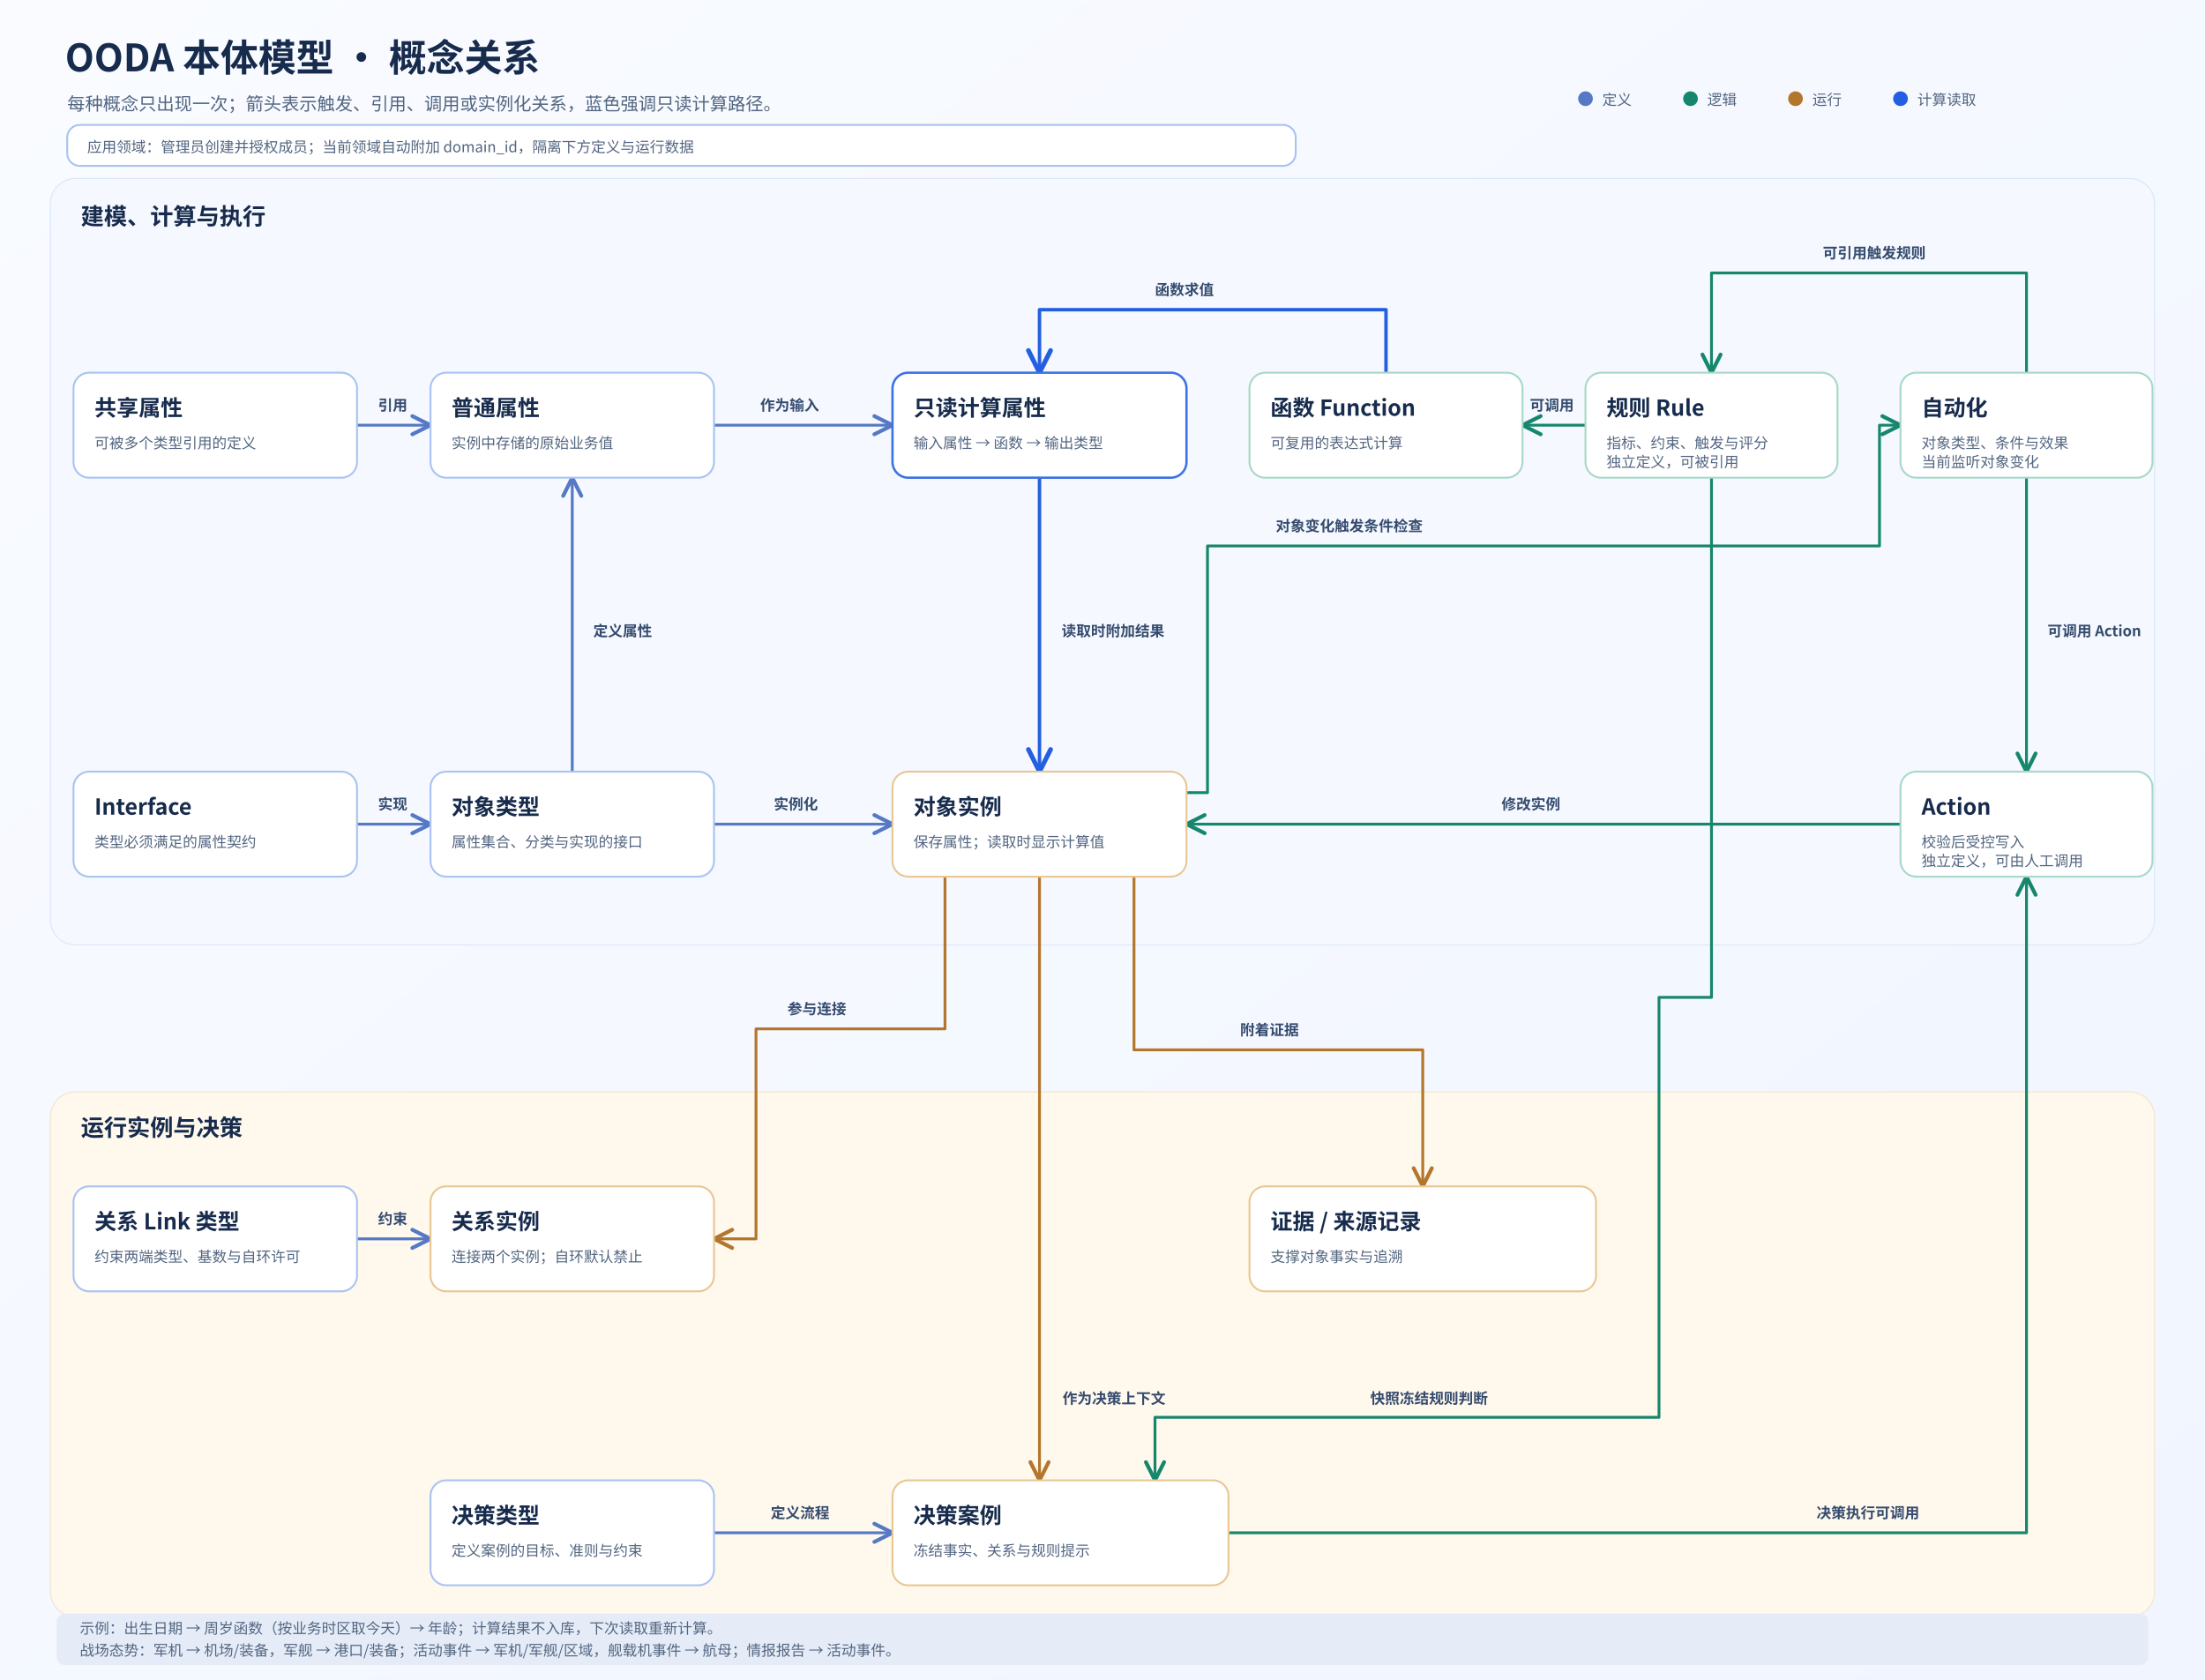
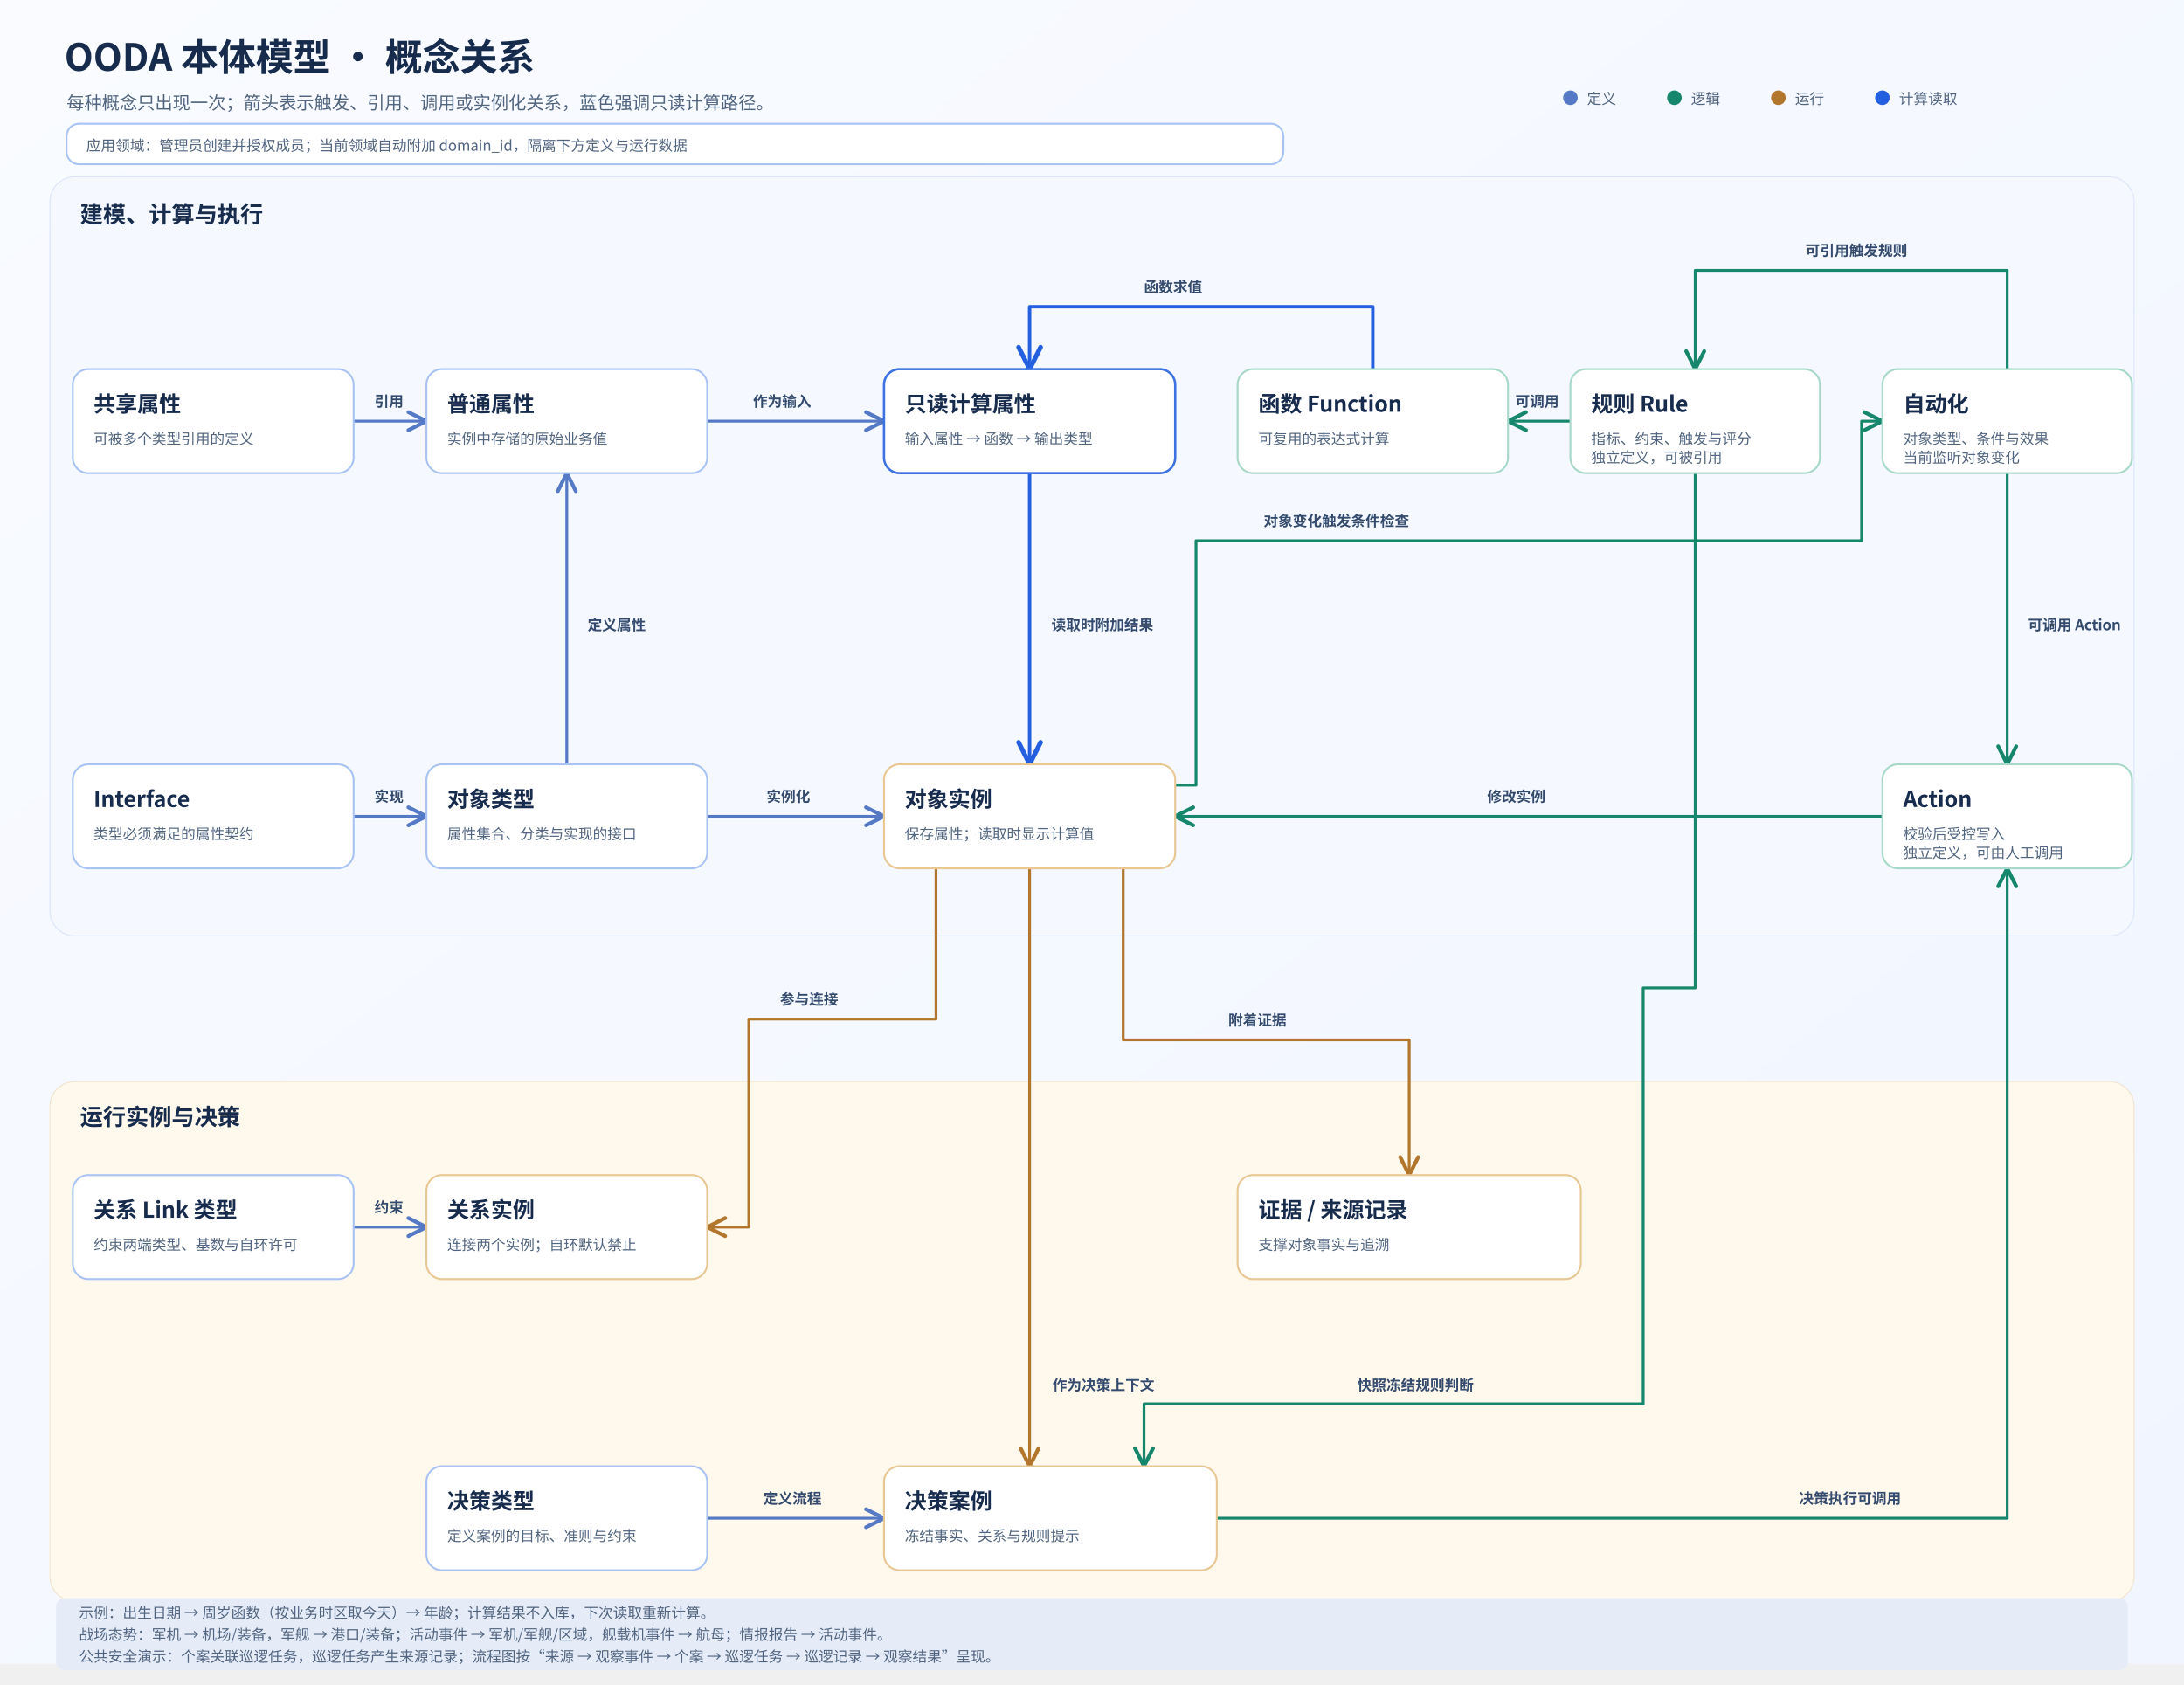
- <svg xmlns="http://www.w3.org/2000/svg" width="2100" height="1600" viewBox="0 0 2100 1600" style="max-width:100%;height:auto" role="img" aria-labelledby="title description">
+ <svg xmlns="http://www.w3.org/2000/svg" width="2100" height="1620" viewBox="0 0 2100 1620" style="max-width:100%;height:auto" role="img" aria-labelledby="title description">
  <defs>
    <linearGradient id="background" x2="1" y2="1">
      <stop stop-color="#f9fbff" />
      <stop offset="1" stop-color="#f0f5ff" />
    </linearGradient>
    <marker id="arrow-blue" viewBox="0 0 10 10" refX="9" refY="5" markerWidth="8" markerHeight="8" orient="auto-start-reverse">
      <path d="M1 1 9 5 1 9" fill="none" stroke="#5579c5" stroke-width="1.7" stroke-linecap="round" stroke-linejoin="round" />
    </marker>
    <marker id="arrow-compute" viewBox="0 0 10 10" refX="9" refY="5" markerWidth="8" markerHeight="8" orient="auto-start-reverse">
      <path d="M1 1 9 5 1 9" fill="none" stroke="#245fe0" stroke-width="1.7" stroke-linecap="round" stroke-linejoin="round" />
    </marker>
    <marker id="arrow-green" viewBox="0 0 10 10" refX="9" refY="5" markerWidth="8" markerHeight="8" orient="auto-start-reverse">
      <path d="M1 1 9 5 1 9" fill="none" stroke="#16866c" stroke-width="1.7" stroke-linecap="round" stroke-linejoin="round" />
    </marker>
    <marker id="arrow-amber" viewBox="0 0 10 10" refX="9" refY="5" markerWidth="8" markerHeight="8" orient="auto-start-reverse">
      <path d="M1 1 9 5 1 9" fill="none" stroke="#b2762c" stroke-width="1.7" stroke-linecap="round" stroke-linejoin="round" />
    </marker>
    <style>
      text { font-family: "Microsoft YaHei", "PingFang SC", "Noto Sans CJK SC", sans-serif; fill: #172b4d; }
      .title { font-size: 36px; font-weight: 750; }
      .subtitle { font-size: 17px; fill: #526580; }
      .section-title { font-size: 22px; font-weight: 700; }
      .node-title { font-size: 21px; font-weight: 700; }
      .node-sub { font-size: 14px; fill: #526580; }
      .node rect { fill: #fff; stroke-width: 1.8; }
      .node-def rect { stroke: #a9c3f3; }
      .node-logic rect { stroke: #a7d8c8; }
      .node-runtime rect { stroke: #e8c793; }
      .node-compute rect { stroke: #3c72e2; stroke-width: 2.2; }
      .edge { fill: none; stroke-width: 2.7; stroke-linecap: round; stroke-linejoin: round; }
      .edge-def { stroke: #5579c5; marker-end: url(#arrow-blue); }
      .edge-compute { stroke: #245fe0; stroke-width: 3.3; marker-end: url(#arrow-compute); }
      .edge-logic { stroke: #16866c; marker-end: url(#arrow-green); }
      .edge-runtime { stroke: #b2762c; marker-end: url(#arrow-amber); }
      .edge-label { font-size: 14px; font-weight: 700; fill: #344b6e; }
      .note { font-size: 14px; fill: #526580; }
    </style>
  </defs>
  <rect width="2100" height="1600" fill="url(#background)" />
  <text class="title" x="62" y="68">OODA 本体模型 · 概念关系</text>
  <text class="subtitle" x="64" y="105">每种概念只出现一次；箭头表示触发、引用、调用或实例化关系，蓝色强调只读计算路径。</text>
  <g id="node-application-domain" class="node node-def">
    <rect x="64" y="119" width="1170" height="39" rx="12" fill="#fff" stroke="#a9c3f3" />
    <text class="node-sub" x="83" y="145">应用领域：管理员创建并授权成员；当前领域自动附加 domain_id，隔离下方定义与运行数据</text>
  </g>
  <circle cx="1510" cy="94" r="7" fill="#5579c5" />
  <text class="note" x="1526" y="100">定义</text>
  <circle cx="1610" cy="94" r="7" fill="#16866c" />
  <text class="note" x="1626" y="100">逻辑</text>
  <circle cx="1710" cy="94" r="7" fill="#b2762c" />
  <text class="note" x="1726" y="100">运行</text>
  <circle cx="1810" cy="94" r="7" fill="#245fe0" />
  <text class="note" x="1826" y="100">计算读取</text>
  <rect x="48" y="170" width="2004" height="730" rx="24" fill="#f5f8ff" stroke="#dce6f9" />
  <rect x="48" y="1040" width="2004" height="500" rx="24" fill="#fff8ed" stroke="#f1e4ce" />
  <text class="section-title" x="77" y="214">建模、计算与执行</text>
  <text class="section-title" x="77" y="1082">运行实例与决策</text>
  <g>
    <path class="edge edge-def" data-from="shared-property" data-to="property" d="M340 405 H410" />
    <text class="edge-label" x="360" y="391">引用</text>
    <path class="edge edge-def" data-from="property" data-to="computed-property" d="M680 405 H850" />
    <text class="edge-label" x="724" y="391">作为输入</text>
    <path class="edge edge-compute" data-from="function" data-to="computed-property" d="M1320 355 V295 H990 V355" />
    <text class="edge-label" x="1100" y="281">函数求值</text>
    <path class="edge edge-logic" data-from="rule" data-to="function" d="M1510 405 H1450" />
    <text class="edge-label" x="1457" y="391">可调用</text>
    <path class="edge edge-logic" data-from="automation" data-to="rule" d="M1930 355 V260 H1630 V355" />
    <text class="edge-label" x="1736" y="246">可引用触发规则</text>
    <path class="edge edge-logic" data-from="rule" data-to="decision-case" d="M1630 455 V950 H1580 V1350 H1100 V1410" />
    <text class="edge-label" x="1305" y="1337">快照冻结规则判断</text>
    <path class="edge edge-logic" data-from="automation" data-to="action" d="M1930 455 V735" />
    <text class="edge-label" x="1950" y="606">可调用 Action</text>
    <path class="edge edge-def" data-from="interface" data-to="object-type" d="M340 785 H410" />
    <text class="edge-label" x="360" y="771">实现</text>
    <path class="edge edge-def" data-from="object-type" data-to="property" d="M545 735 V455" />
    <text class="edge-label" x="565" y="606">定义属性</text>
    <path class="edge edge-def" data-from="object-type" data-to="object-instance" d="M680 785 H850" />
    <text class="edge-label" x="737" y="771">实例化</text>
    <path class="edge edge-compute" data-from="computed-property" data-to="object-instance" d="M990 455 V735" />
    <text class="edge-label" x="1011" y="606">读取时附加结果</text>
    <path class="edge edge-logic" data-from="object-instance" data-to="automation" d="M1130 755 H1150 V520 H1790 V405 H1810" />
    <text class="edge-label" x="1215" y="506">对象变化触发条件检查</text>
    <path class="edge edge-logic" data-from="action" data-to="object-instance" d="M1810 785 H1130" />
    <text class="edge-label" x="1430" y="771">修改实例</text>
    <path class="edge edge-def" data-from="link-type" data-to="link-instance" d="M340 1180 H410" />
    <text class="edge-label" x="360" y="1166">约束</text>
    <path class="edge edge-runtime" data-from="object-instance" data-to="link-instance" d="M900 835 V980 H720 V1180 H680" />
    <text class="edge-label" x="750" y="966">参与连接</text>
    <path class="edge edge-runtime" data-from="object-instance" data-to="evidence" d="M1080 835 V1000 H1355 V1130" />
    <text class="edge-label" x="1181" y="986">附着证据</text>
    <path class="edge edge-runtime" data-from="object-instance" data-to="decision-case" d="M990 835 V1410" />
    <text class="edge-label" x="1012" y="1337">作为决策上下文</text>
    <path class="edge edge-def" data-from="decision-type" data-to="decision-case" d="M680 1460 H850" />
    <text class="edge-label" x="734" y="1446">定义流程</text>
    <path class="edge edge-logic" data-from="decision-case" data-to="action" d="M1170 1460 H1930 V835" />
    <text class="edge-label" x="1730" y="1446">决策执行可调用</text>
  </g>
  <g id="node-shared-property" class="node node-def" transform="translate(70 355)">
    <rect width="270" height="100" rx="15" />
    <text class="node-title" x="20" y="41">共享属性</text>
    <text class="node-sub" x="20" y="72">可被多个类型引用的定义</text>
  </g>
  <g id="node-property" class="node node-def" transform="translate(410 355)">
    <rect width="270" height="100" rx="15" />
    <text class="node-title" x="20" y="41">普通属性</text>
    <text class="node-sub" x="20" y="72">实例中存储的原始业务值</text>
  </g>
  <g id="node-computed-property" class="node node-compute" transform="translate(850 355)">
    <rect width="280" height="100" rx="15" />
    <text class="node-title" x="20" y="41">只读计算属性</text>
    <text class="node-sub" x="20" y="72">输入属性 → 函数 → 输出类型</text>
  </g>
  <g id="node-interface" class="node node-def" transform="translate(70 735)">
    <rect width="270" height="100" rx="15" />
    <text class="node-title" x="20" y="41">Interface</text>
    <text class="node-sub" x="20" y="72">类型必须满足的属性契约</text>
  </g>
  <g id="node-object-type" class="node node-def" transform="translate(410 735)">
    <rect width="270" height="100" rx="15" />
    <text class="node-title" x="20" y="41">对象类型</text>
    <text class="node-sub" x="20" y="72">属性集合、分类与实现的接口</text>
  </g>
  <g id="node-link-type" class="node node-def" transform="translate(70 1130)">
    <rect width="270" height="100" rx="15" />
    <text class="node-title" x="20" y="41">关系 Link 类型</text>
    <text class="node-sub" x="20" y="72">约束两端类型、基数与自环许可</text>
  </g>
  <g id="node-decision-type" class="node node-def" transform="translate(410 1410)">
    <rect width="270" height="100" rx="15" />
    <text class="node-title" x="20" y="41">决策类型</text>
    <text class="node-sub" x="20" y="72">定义案例的目标、准则与约束</text>
  </g>
  <g id="node-function" class="node node-logic" transform="translate(1190 355)">
    <rect width="260" height="100" rx="15" />
    <text class="node-title" x="20" y="41">函数 Function</text>
    <text class="node-sub" x="20" y="72">可复用的表达式计算</text>
  </g>
  <g id="node-rule" class="node node-logic" transform="translate(1510 355)">
    <rect width="240" height="100" rx="15" />
    <text class="node-title" x="20" y="41">规则 Rule</text>
    <text class="node-sub" x="20" y="72">指标、约束、触发与评分</text>
    <text class="node-sub" x="20" y="90">独立定义，可被引用</text>
  </g>
  <g id="node-automation" class="node node-logic" transform="translate(1810 355)">
    <rect width="240" height="100" rx="15" />
    <text class="node-title" x="20" y="41">自动化</text>
    <text class="node-sub" x="20" y="72">对象类型、条件与效果</text>
    <text class="node-sub" x="20" y="90">当前监听对象变化</text>
  </g>
  <g id="node-action" class="node node-logic" transform="translate(1810 735)">
    <rect width="240" height="100" rx="15" />
    <text class="node-title" x="20" y="41">Action</text>
    <text class="node-sub" x="20" y="72">校验后受控写入</text>
    <text class="node-sub" x="20" y="90">独立定义，可由人工调用</text>
  </g>
  <g id="node-object-instance" class="node node-runtime" transform="translate(850 735)">
    <rect width="280" height="100" rx="15" />
    <text class="node-title" x="20" y="41">对象实例</text>
    <text class="node-sub" x="20" y="72">保存属性；读取时显示计算值</text>
  </g>
  <g id="node-link-instance" class="node node-runtime" transform="translate(410 1130)">
    <rect width="270" height="100" rx="15" />
    <text class="node-title" x="20" y="41">关系实例</text>
    <text class="node-sub" x="20" y="72">连接两个实例；自环默认禁止</text>
  </g>
  <g id="node-evidence" class="node node-runtime" transform="translate(1190 1130)">
    <rect width="330" height="100" rx="15" />
    <text class="node-title" x="20" y="41">证据 / 来源记录</text>
    <text class="node-sub" x="20" y="72">支撑对象事实与追溯</text>
  </g>
  <g id="node-decision-case" class="node node-runtime" transform="translate(850 1410)">
    <rect width="320" height="100" rx="15" />
    <text class="node-title" x="20" y="41">决策案例</text>
    <text class="node-sub" x="20" y="72">冻结事实、关系与规则提示</text>
  </g>
-   <rect x="54" y="1537" width="1992" height="49" rx="8" fill="#e5ecf8" />
+   <rect x="54" y="1537" width="1992" height="69" rx="8" fill="#e5ecf8" />
  <text class="note" x="76" y="1556">示例：出生日期 → 周岁函数（按业务时区取今天）→ 年龄；计算结果不入库，下次读取重新计算。</text>
  <text class="note" x="76" y="1577">战场态势：军机 → 机场/装备，军舰 → 港口/装备；活动事件 → 军机/军舰/区域，舰载机事件 → 航母；情报报告 → 活动事件。</text>
+   <text class="note" x="76" y="1598">公共安全演示：个案关联巡逻任务，巡逻任务产生来源记录；流程图按“来源 → 观察事件 → 个案 → 巡逻任务 → 巡逻记录 → 观察结果”呈现。</text>
</svg>
